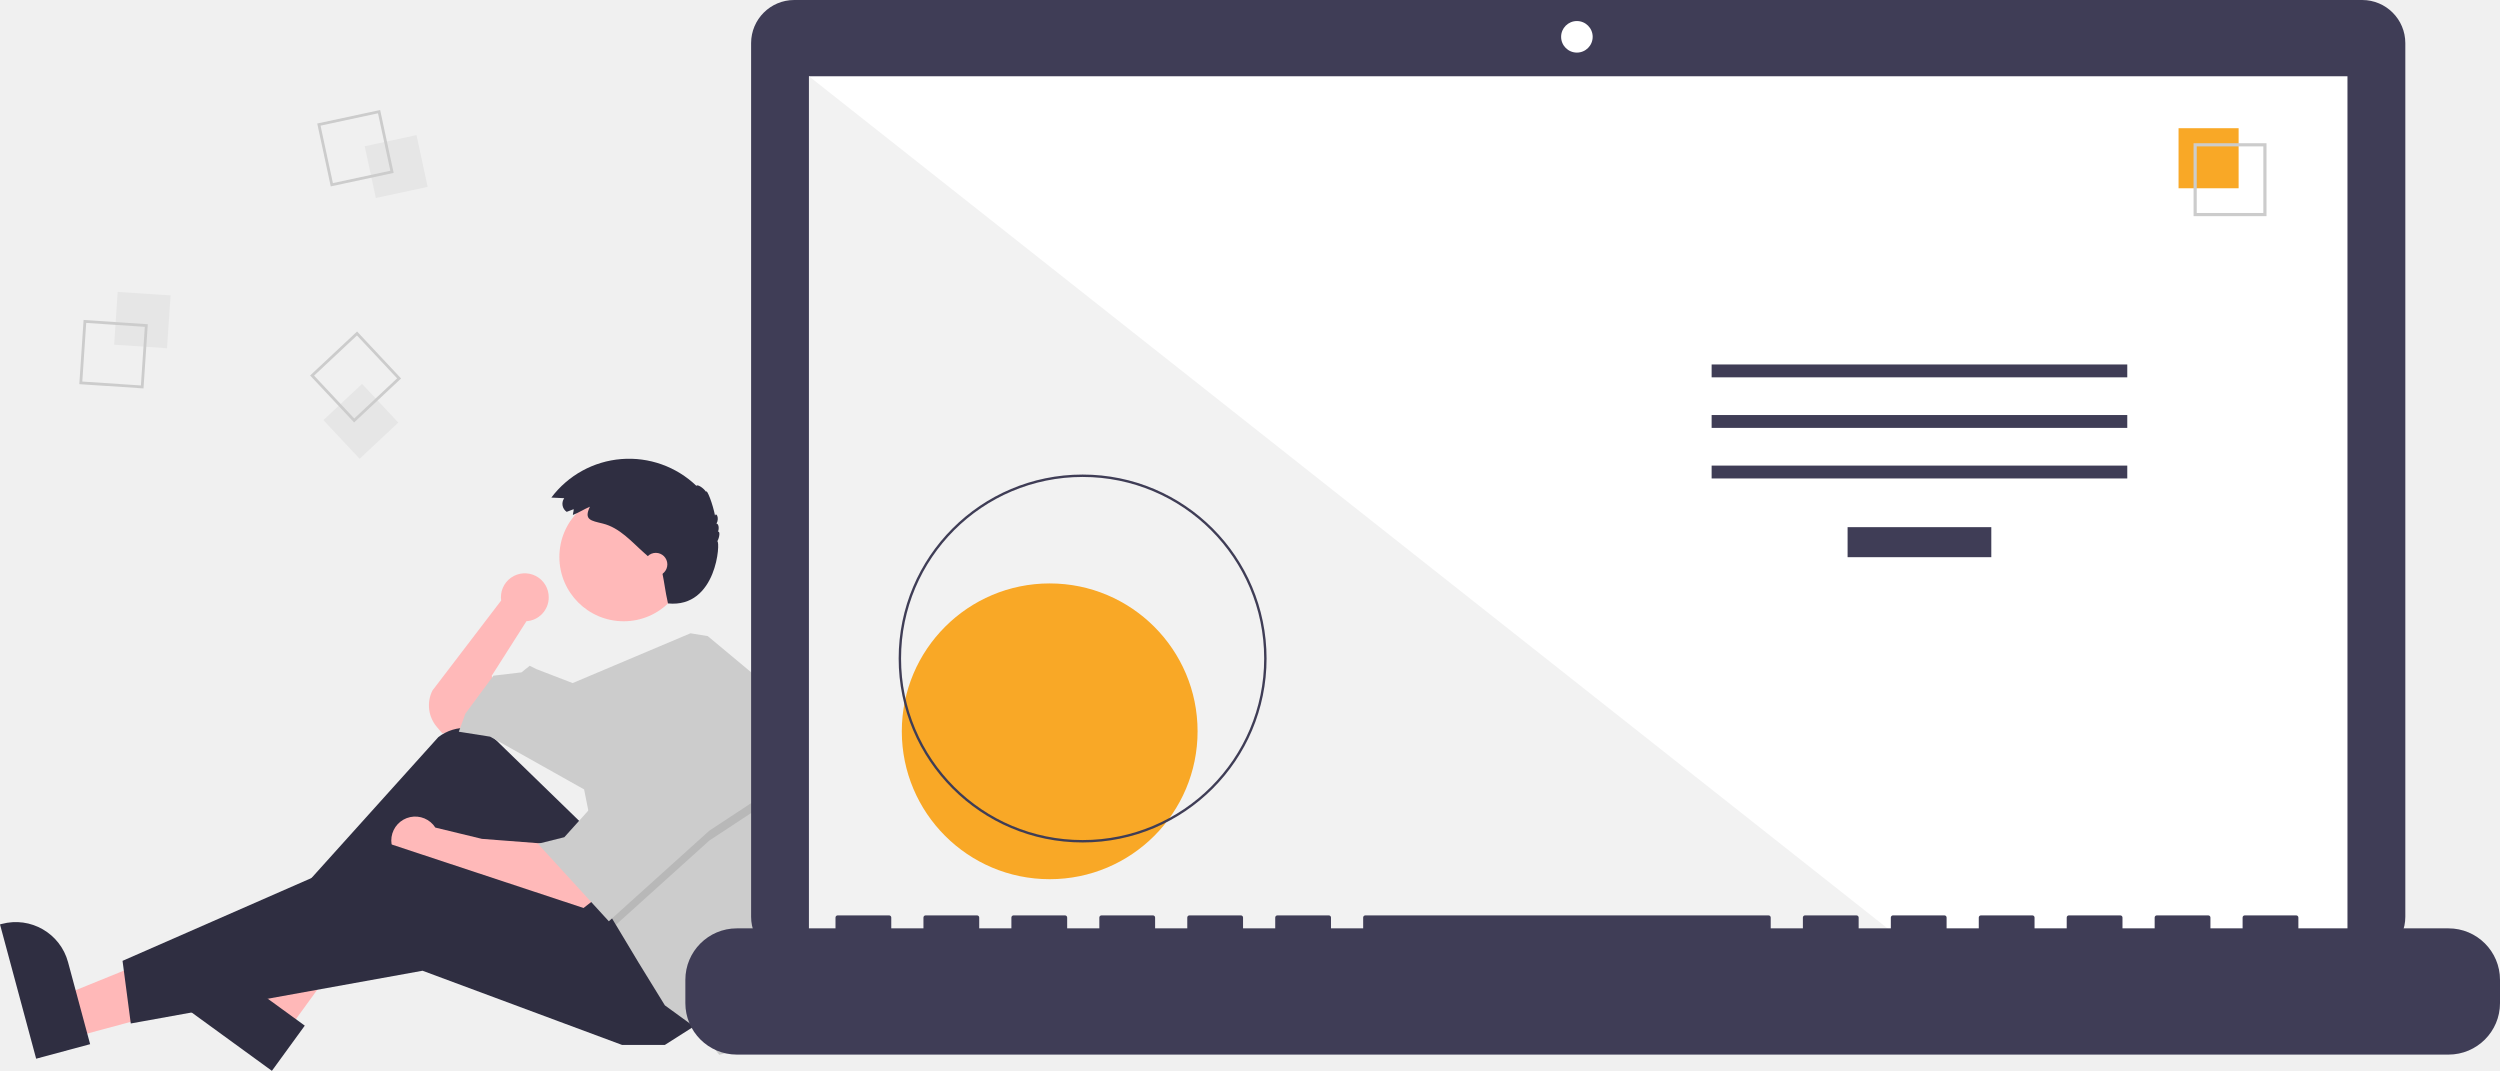
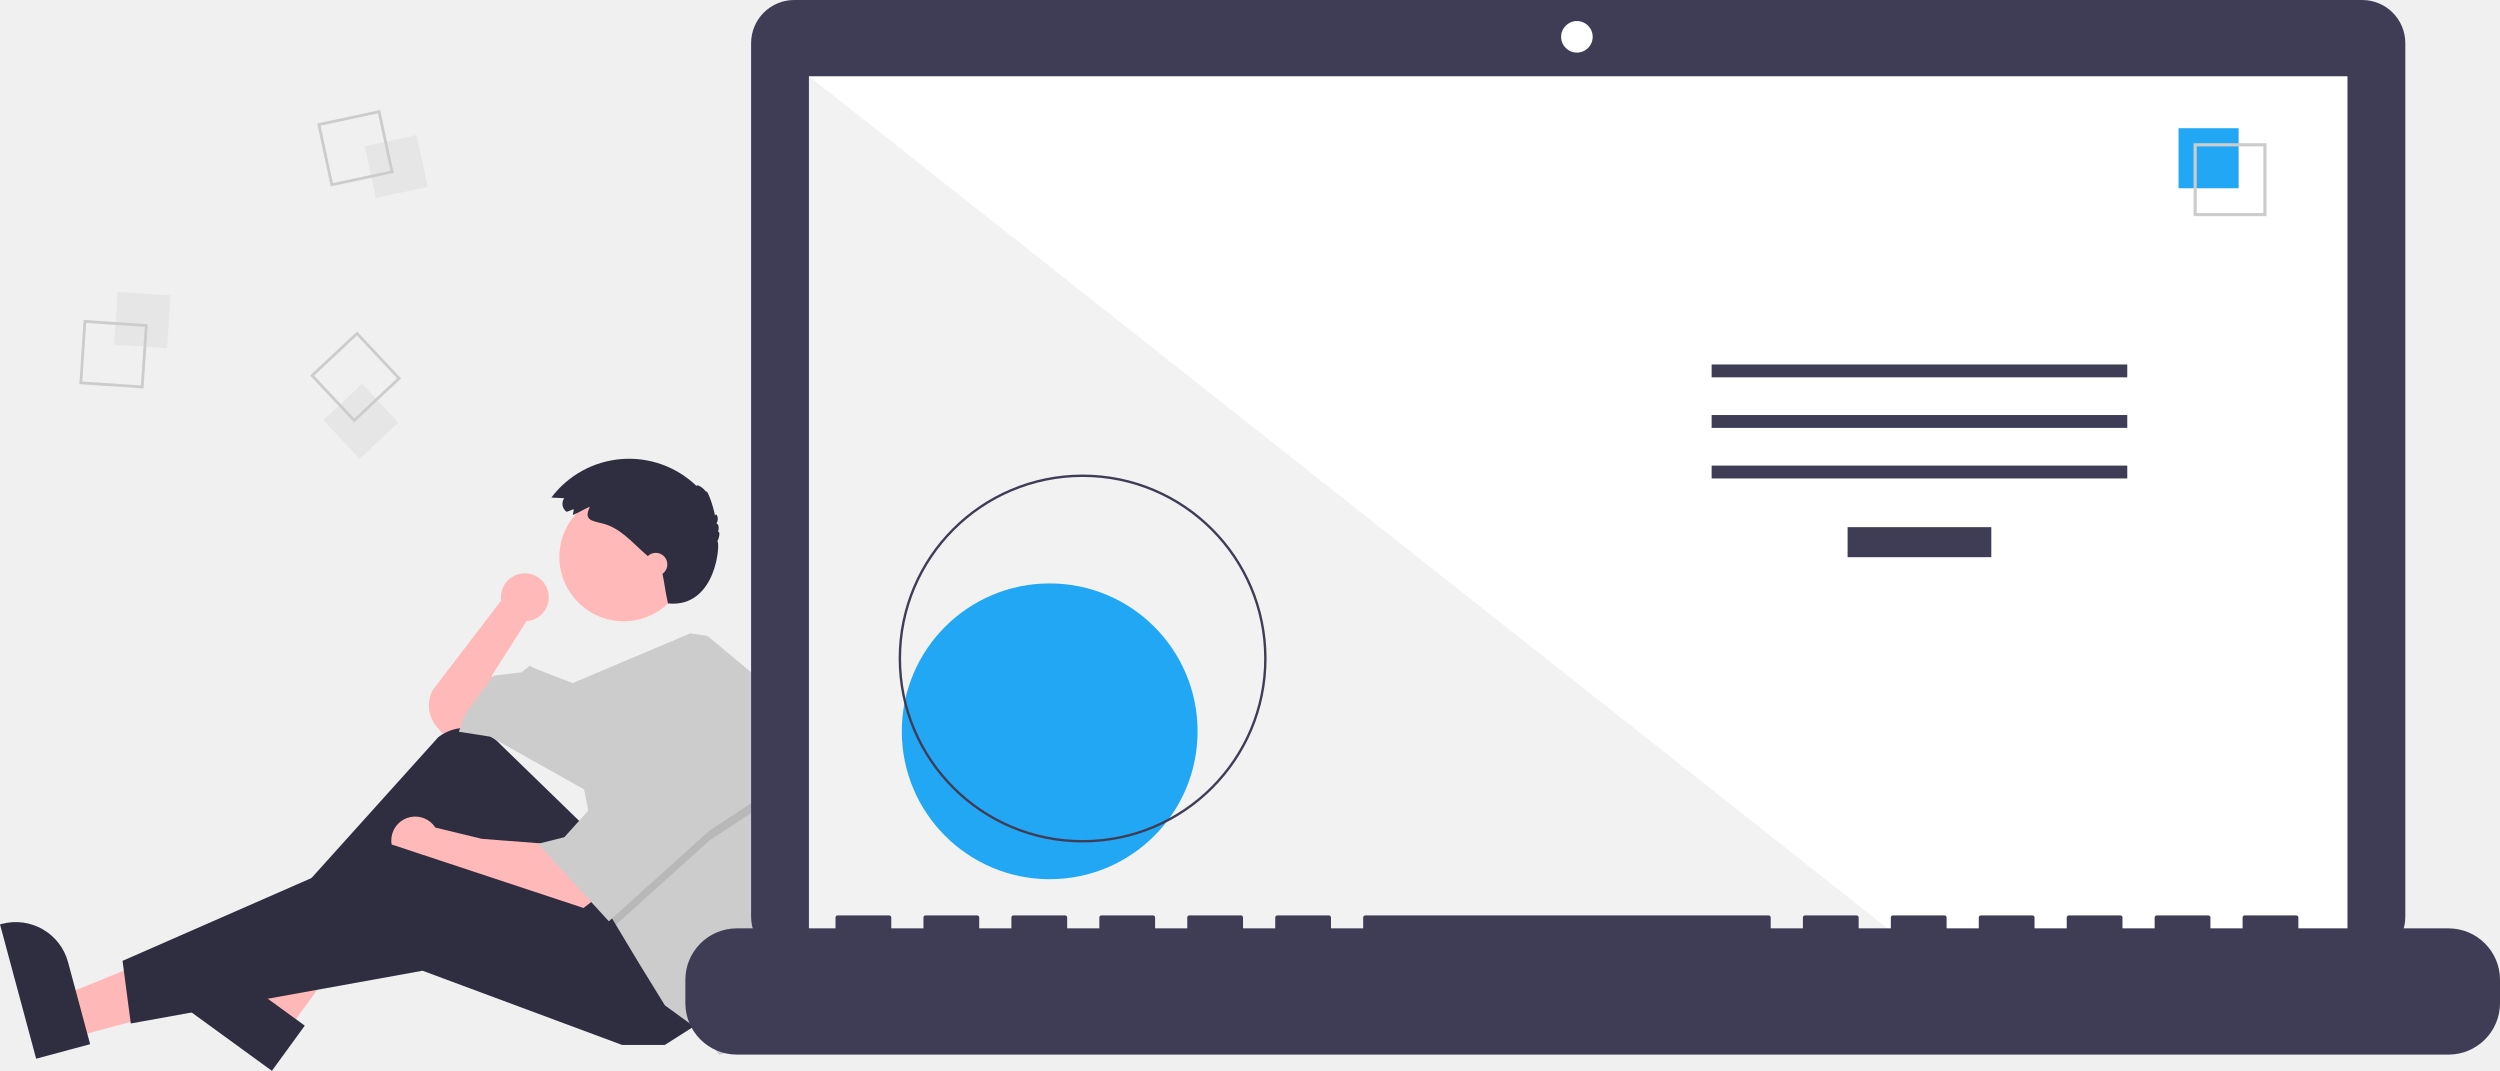
- <svg xmlns="http://www.w3.org/2000/svg" data-name="Layer 1" width="1019.484" height="436.681" viewBox="0 0 1019.484 436.681">
+ <svg xmlns="http://www.w3.org/2000/svg" width="1019.484" height="436.681" viewBox="0 0 1019.484 436.681" role="img" artist="Katerina Limpitsouni" source="https://undraw.co/">
  <path d="M314.028,475.274a9.751,9.751,0,1,0-19.407,1.282l-28.014,36.686a13.583,13.583,0,0,0,1.836,14.914l2.198,2.564,10.083-2.017,11.428-10.083L290.806,507.192l14.117-22.183-.018-.016A9.743,9.743,0,0,0,314.028,475.274Z" transform="translate(-90.2579 -231.6594)" fill="#ffb9b9" />
  <polygon points="30.041 422.968 25.468 405.984 88.8 380.265 95.549 405.331 30.041 422.968" fill="#ffb8b8" />
  <path d="M105.002,663.391,90.258,608.629l.693-.187a22.075,22.075,0,0,1,27.054,15.575l0.0.001L127.01,657.466Z" transform="translate(-90.2579 -231.6594)" fill="#2f2e41" />
  <polygon points="117.278 420.254 103.054 409.91 136.185 350.121 157.179 365.388 117.278 420.254" fill="#ffb8b8" />
  <path d="M201.137,668.341,155.271,634.985l.422-.58a22.075,22.075,0,0,1,30.835-4.87l.001.001L214.542,649.908Z" transform="translate(-90.2579 -231.6594)" fill="#2f2e41" />
  <path d="M328.45,568.364l-35.795-34.773a18.076,18.076,0,0,0-23.668-1.322L201.401,607.352l6.05,9.411L271.984,573.069l43.694,57.139,41.678-20.838Z" transform="translate(-90.2579 -231.6594)" fill="#2f2e41" />
  <path d="M312.989,575.758l-26.217-2.017-18.986-4.603a9.753,9.753,0,1,0-1.85,12.656l-.003.014,11.428,4.706,49.072,16.806,6.05-4.706Z" transform="translate(-90.2579 -231.6594)" fill="#ffb9b9" />
  <polygon points="285.92 416.699 271.131 426.11 253.653 426.11 172.315 395.86 53.332 417.371 49.971 391.826 158.871 344.099 254.326 375.693 285.92 416.699" fill="#2f2e41" />
  <circle cx="254.326" cy="227.132" r="26.217" fill="#ffb9b9" />
  <path d="M412.417,563.463a150.631,150.631,0,0,1-7.388,46.592l-1.963,6.037-9.411,43.022-10.083,2.689-7.394-9.411-14.789-10.755L350.634,624.158,341.411,608.791l-2.877-4.8-10.083-50.416-38.317-21.511-12.772-2.017,2.689-7.394,11.428-15.461L302.906,505.847l3.361-2.689,2.689,1.344,14.823,5.71,48.057-20.304,7.031,1.15L403.067,511.225A150.499,150.499,0,0,1,412.417,563.463Z" transform="translate(-90.2579 -231.6594)" fill="#ccc" />
  <polygon points="314.825 325.949 289.281 342.754 251.153 377.131 248.276 372.332 240.209 331.999 242.226 331.999 263.065 293.683 314.825 325.949" opacity="0.1" style="isolation:isolate" />
  <polygon points="263.065 289.649 242.226 327.965 230.126 341.41 219.371 344.099 248.276 375.693 289.281 338.721 314.825 321.915 263.065 289.649" fill="#ccc" />
  <path d="M324.193,439.299l-2.841,1.093a3.965,3.965,0,0,1-1.06-5.507q.023-.034.047-.067l-5.249-.246a39.637,39.637,0,0,1,59.173-4.77c.239-.823,2.844.778,3.908,2.402.357-1.339,2.8,5.135,3.664,9.712.4-1.524,1.938.936.591,3.297.854-.125,1.239,2.059.578,3.276.934-.439.777,2.169-.236,3.911,1.333-.118-.114,27.331-20.114,25.331-1.392-6.397-1-6-2.64-14.226-.763-.81-1.599-1.548-2.433-2.284l-4.513-3.983c-5.247-4.632-10.021-10.348-17.011-12.08-4.804-1.19-7.841-1.458-5.223-6.872-2.365.987-4.574,2.455-6.961,3.372C323.905,440.902,324.239,440.055,324.193,439.299Z" transform="translate(-90.2579 -231.6594)" fill="#2f2e41" />
  <circle cx="267.434" cy="230.157" r="4.706" fill="#ffb9b9" />
  <rect x="137.514" y="351.376" width="21.61" height="21.61" transform="translate(-313.1754 254.4458) rotate(-86.18992)" fill="#e6e6e6" style="isolation:isolate" />
  <path d="M124.344,362.131l26.183,1.744-1.744,26.183-26.183-1.744Zm24.969,2.806-23.906-1.592-1.592,23.906,23.906,1.592Z" transform="translate(-90.2579 -231.6594)" fill="#ccc" />
  <rect x="241.009" y="288.772" width="21.61" height="21.61" transform="translate(-147.5724 -172.0746) rotate(-12.12675)" fill="#e6e6e6" style="isolation:isolate" />
  <path d="M245.278,276.51l5.513,25.655-25.655,5.513-5.513-25.655Zm4.157,24.779-5.033-23.424-23.424,5.033,5.033,23.424Z" transform="translate(-90.2579 -231.6594)" fill="#ccc" />
  <rect x="226.603" y="392.674" width="21.61" height="21.61" transform="translate(-301.9456 39.64172) rotate(-43.12712)" fill="#e6e6e6" style="isolation:isolate" />
  <path d="M253.815,385.997,234.663,403.935l-17.939-19.152,19.152-17.939Zm-19.099,16.326,17.486-16.379-16.379-17.486-17.486,16.379Z" transform="translate(-90.2579 -231.6594)" fill="#ccc" />
  <path d="M1053.535,231.659H414.152a17.598,17.598,0,0,0-17.599,17.598v356.252a17.599,17.599,0,0,0,17.599,17.599H1053.535a17.599,17.599,0,0,0,17.599-17.599V249.258a17.599,17.599,0,0,0-17.599-17.598Z" transform="translate(-90.2579 -231.6594)" fill="#3f3d56" />
  <rect x="329.89" y="31.101" width="627.391" height="353.913" fill="#fff" />
  <circle cx="643.049" cy="15.014" r="6.435" fill="#fff" />
  <polygon points="777.858 385.015 329.89 385.015 329.89 31.102 777.858 385.015" fill="#f2f2f2" style="isolation:isolate" />
-   <circle cx="428.058" cy="298.224" r="60.307" fill="#f9a826" />
+   <circle cx="428.058" cy="298.224" r="60.307" fill="#22a7f5" />
  <path d="M531.741,575.21a75.016,75.016,0,1,1,75.016-75.016A75.016,75.016,0,0,1,531.741,575.21Zm0-149.051A74.035,74.035,0,1,0,605.776,500.194a74.035,74.035,0,0,0-74.035-74.035Z" transform="translate(-90.2579 -231.6594)" fill="#3f3d56" />
  <rect x="753.437" y="214.97" width="58.605" height="12.246" fill="#3f3d56" />
  <rect x="697.991" y="148.627" width="169.497" height="5.248" fill="#3f3d56" />
  <rect x="697.991" y="169.246" width="169.497" height="5.248" fill="#3f3d56" />
  <rect x="697.991" y="189.866" width="169.497" height="5.248" fill="#3f3d56" />
-   <rect x="888.401" y="52.282" width="24.492" height="24.492" fill="#f9a826" />
+   <rect x="888.401" y="52.282" width="24.492" height="24.492" fill="#22a7f5" />
  <path d="M1014.522,319.804h-29.74v-29.74h29.74Zm-28.447-1.293h27.154V291.357H986.075Z" transform="translate(-90.2579 -231.6594)" fill="#ccc" />
  <path d="M1088.749,610.239h-61.229v-4.412a.875.875,0,0,0-.875-.875h-20.993a.875.875,0,0,0-.875.875v4.412H991.657v-4.412a.875.875,0,0,0-.875-.875H969.789a.875.875,0,0,0-.875.875h0v4.412H955.794v-4.412a.875.875,0,0,0-.875-.875h-20.993a.875.875,0,0,0-.875.875h0v4.412H919.931v-4.412a.875.875,0,0,0-.875-.875H898.064a.875.875,0,0,0-.875.875v4.412H884.068v-4.412a.875.875,0,0,0-.875-.875H862.201a.875.875,0,0,0-.875.875h0v4.412H848.205v-4.412a.875.875,0,0,0-.875-.875H826.338a.875.875,0,0,0-.875.875h0v4.412H812.343v-4.412a.875.875,0,0,0-.875-.875H647.023a.875.875,0,0,0-.875.875h0v4.412H633.028v-4.412a.875.875,0,0,0-.875-.875H611.161a.875.875,0,0,0-.875.875h0v4.412h-13.121v-4.412a.875.875,0,0,0-.875-.875h-20.993a.875.875,0,0,0-.875.875h0v4.412H561.302v-4.412a.875.875,0,0,0-.875-.875H539.435a.875.875,0,0,0-.875.875h0v4.412H525.44v-4.412a.875.875,0,0,0-.875-.875H503.572a.875.875,0,0,0-.875.875h0v4.412h-13.121v-4.412a.875.875,0,0,0-.875-.875H467.709a.875.875,0,0,0-.875.875v4.412H453.714v-4.412a.875.875,0,0,0-.875-.875H431.846a.875.875,0,0,0-.875.875h0v4.412H390.735A20.993,20.993,0,0,0,369.742,631.232v9.492A20.993,20.993,0,0,0,390.735,661.717h698.014a20.993,20.993,0,0,0,20.993-20.993V631.232A20.993,20.993,0,0,0,1088.749,610.239Z" transform="translate(-90.2579 -231.6594)" fill="#3f3d56" />
</svg>
